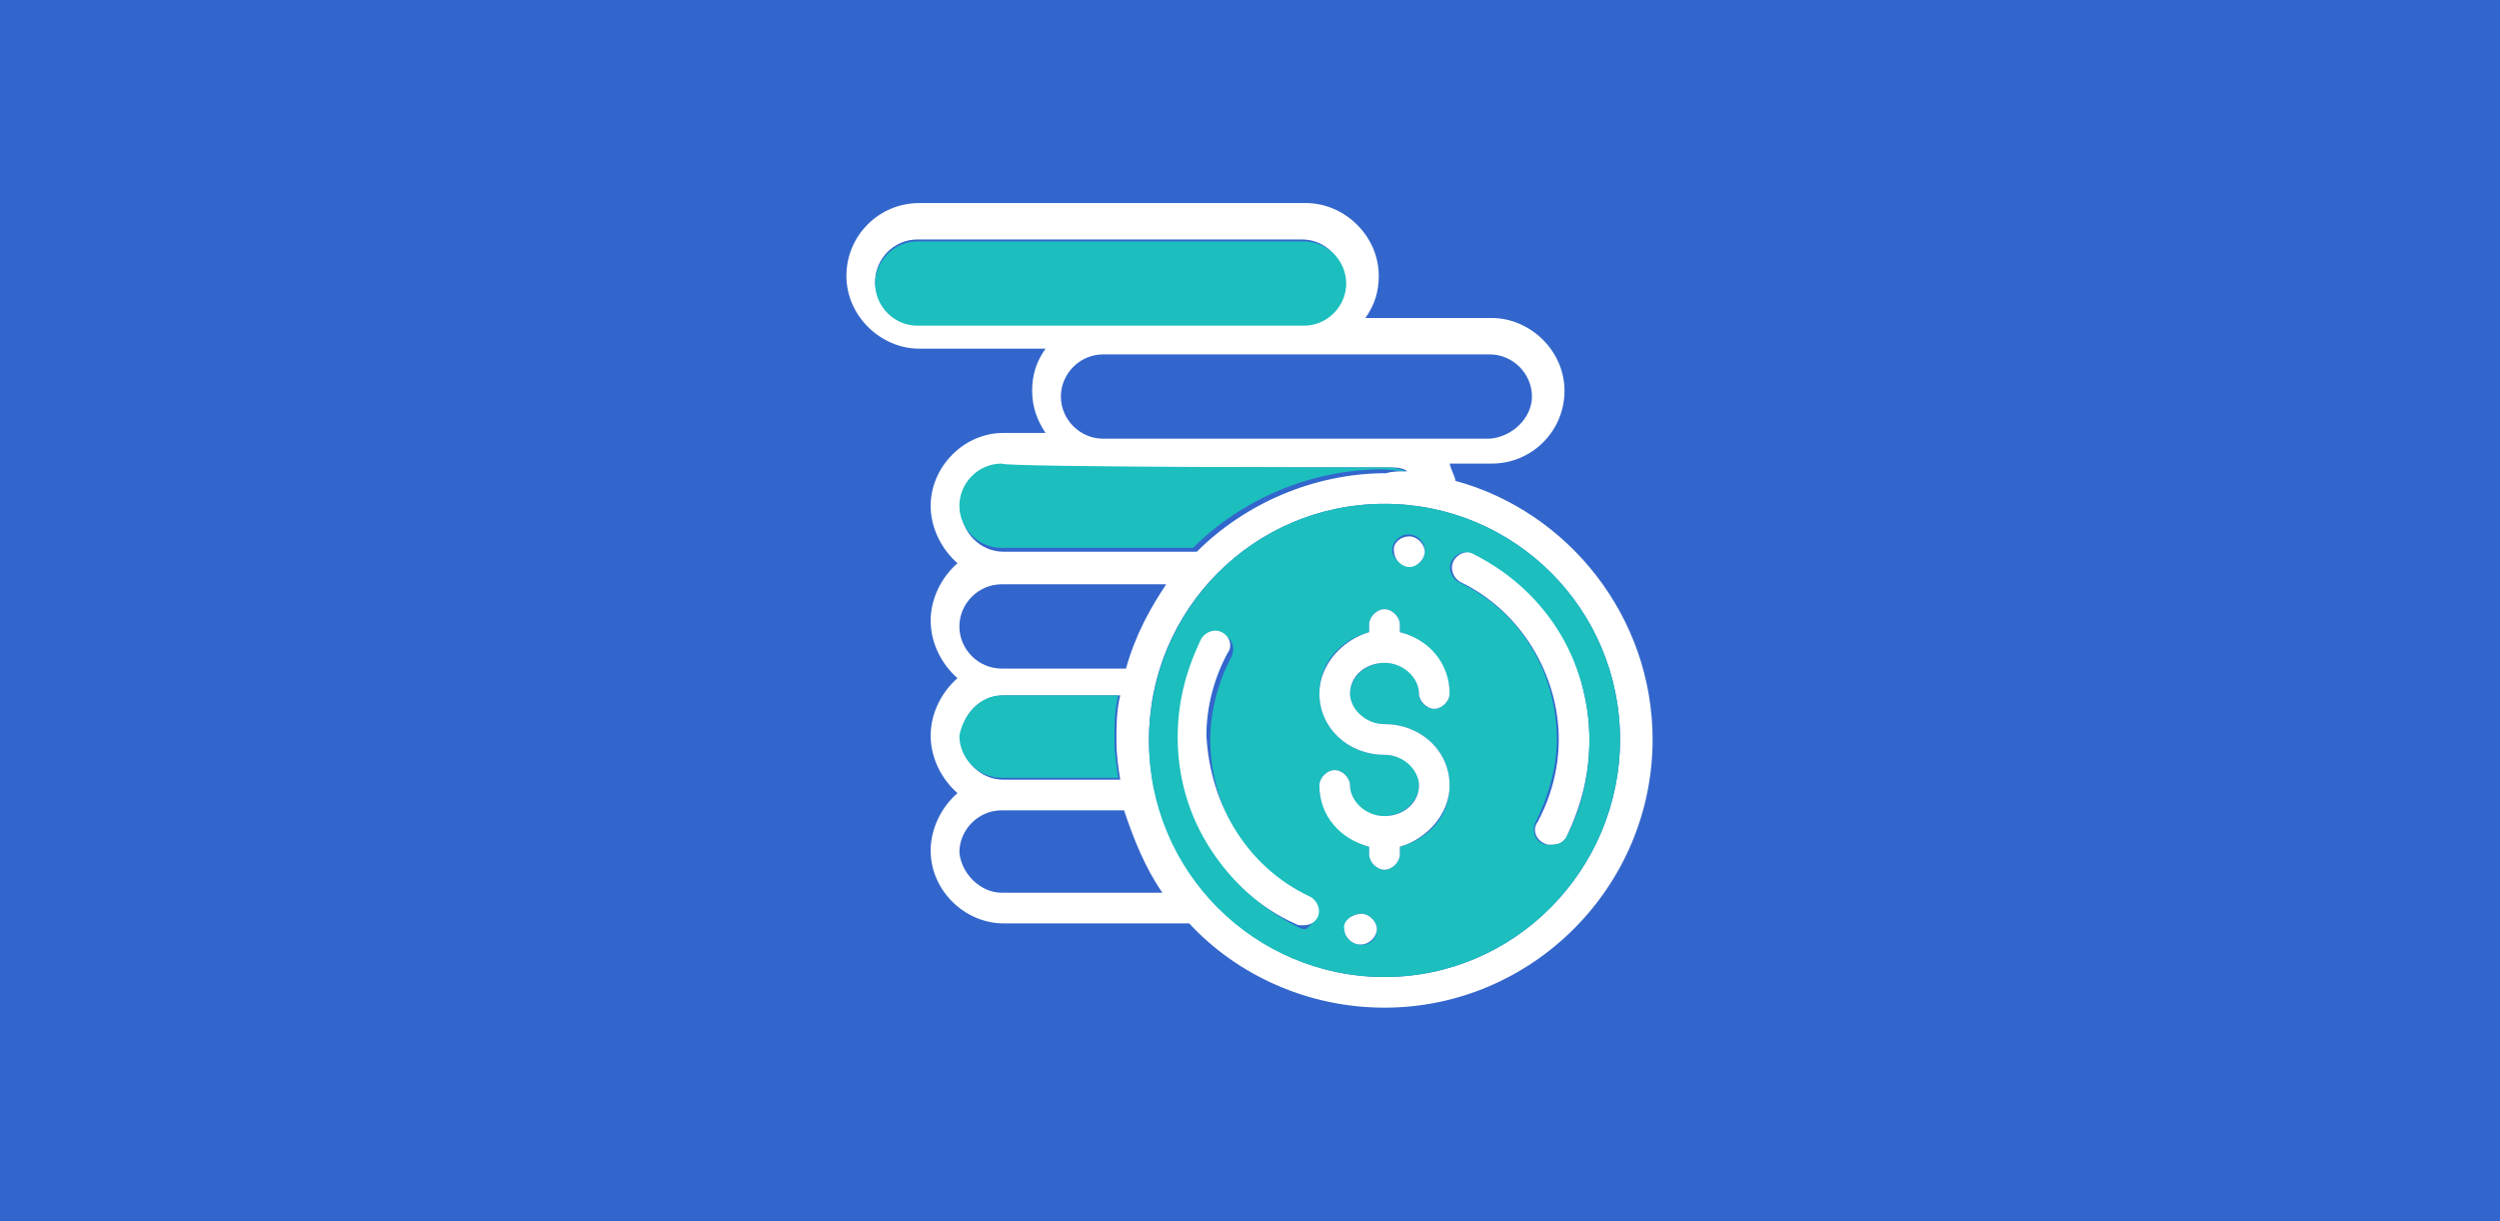
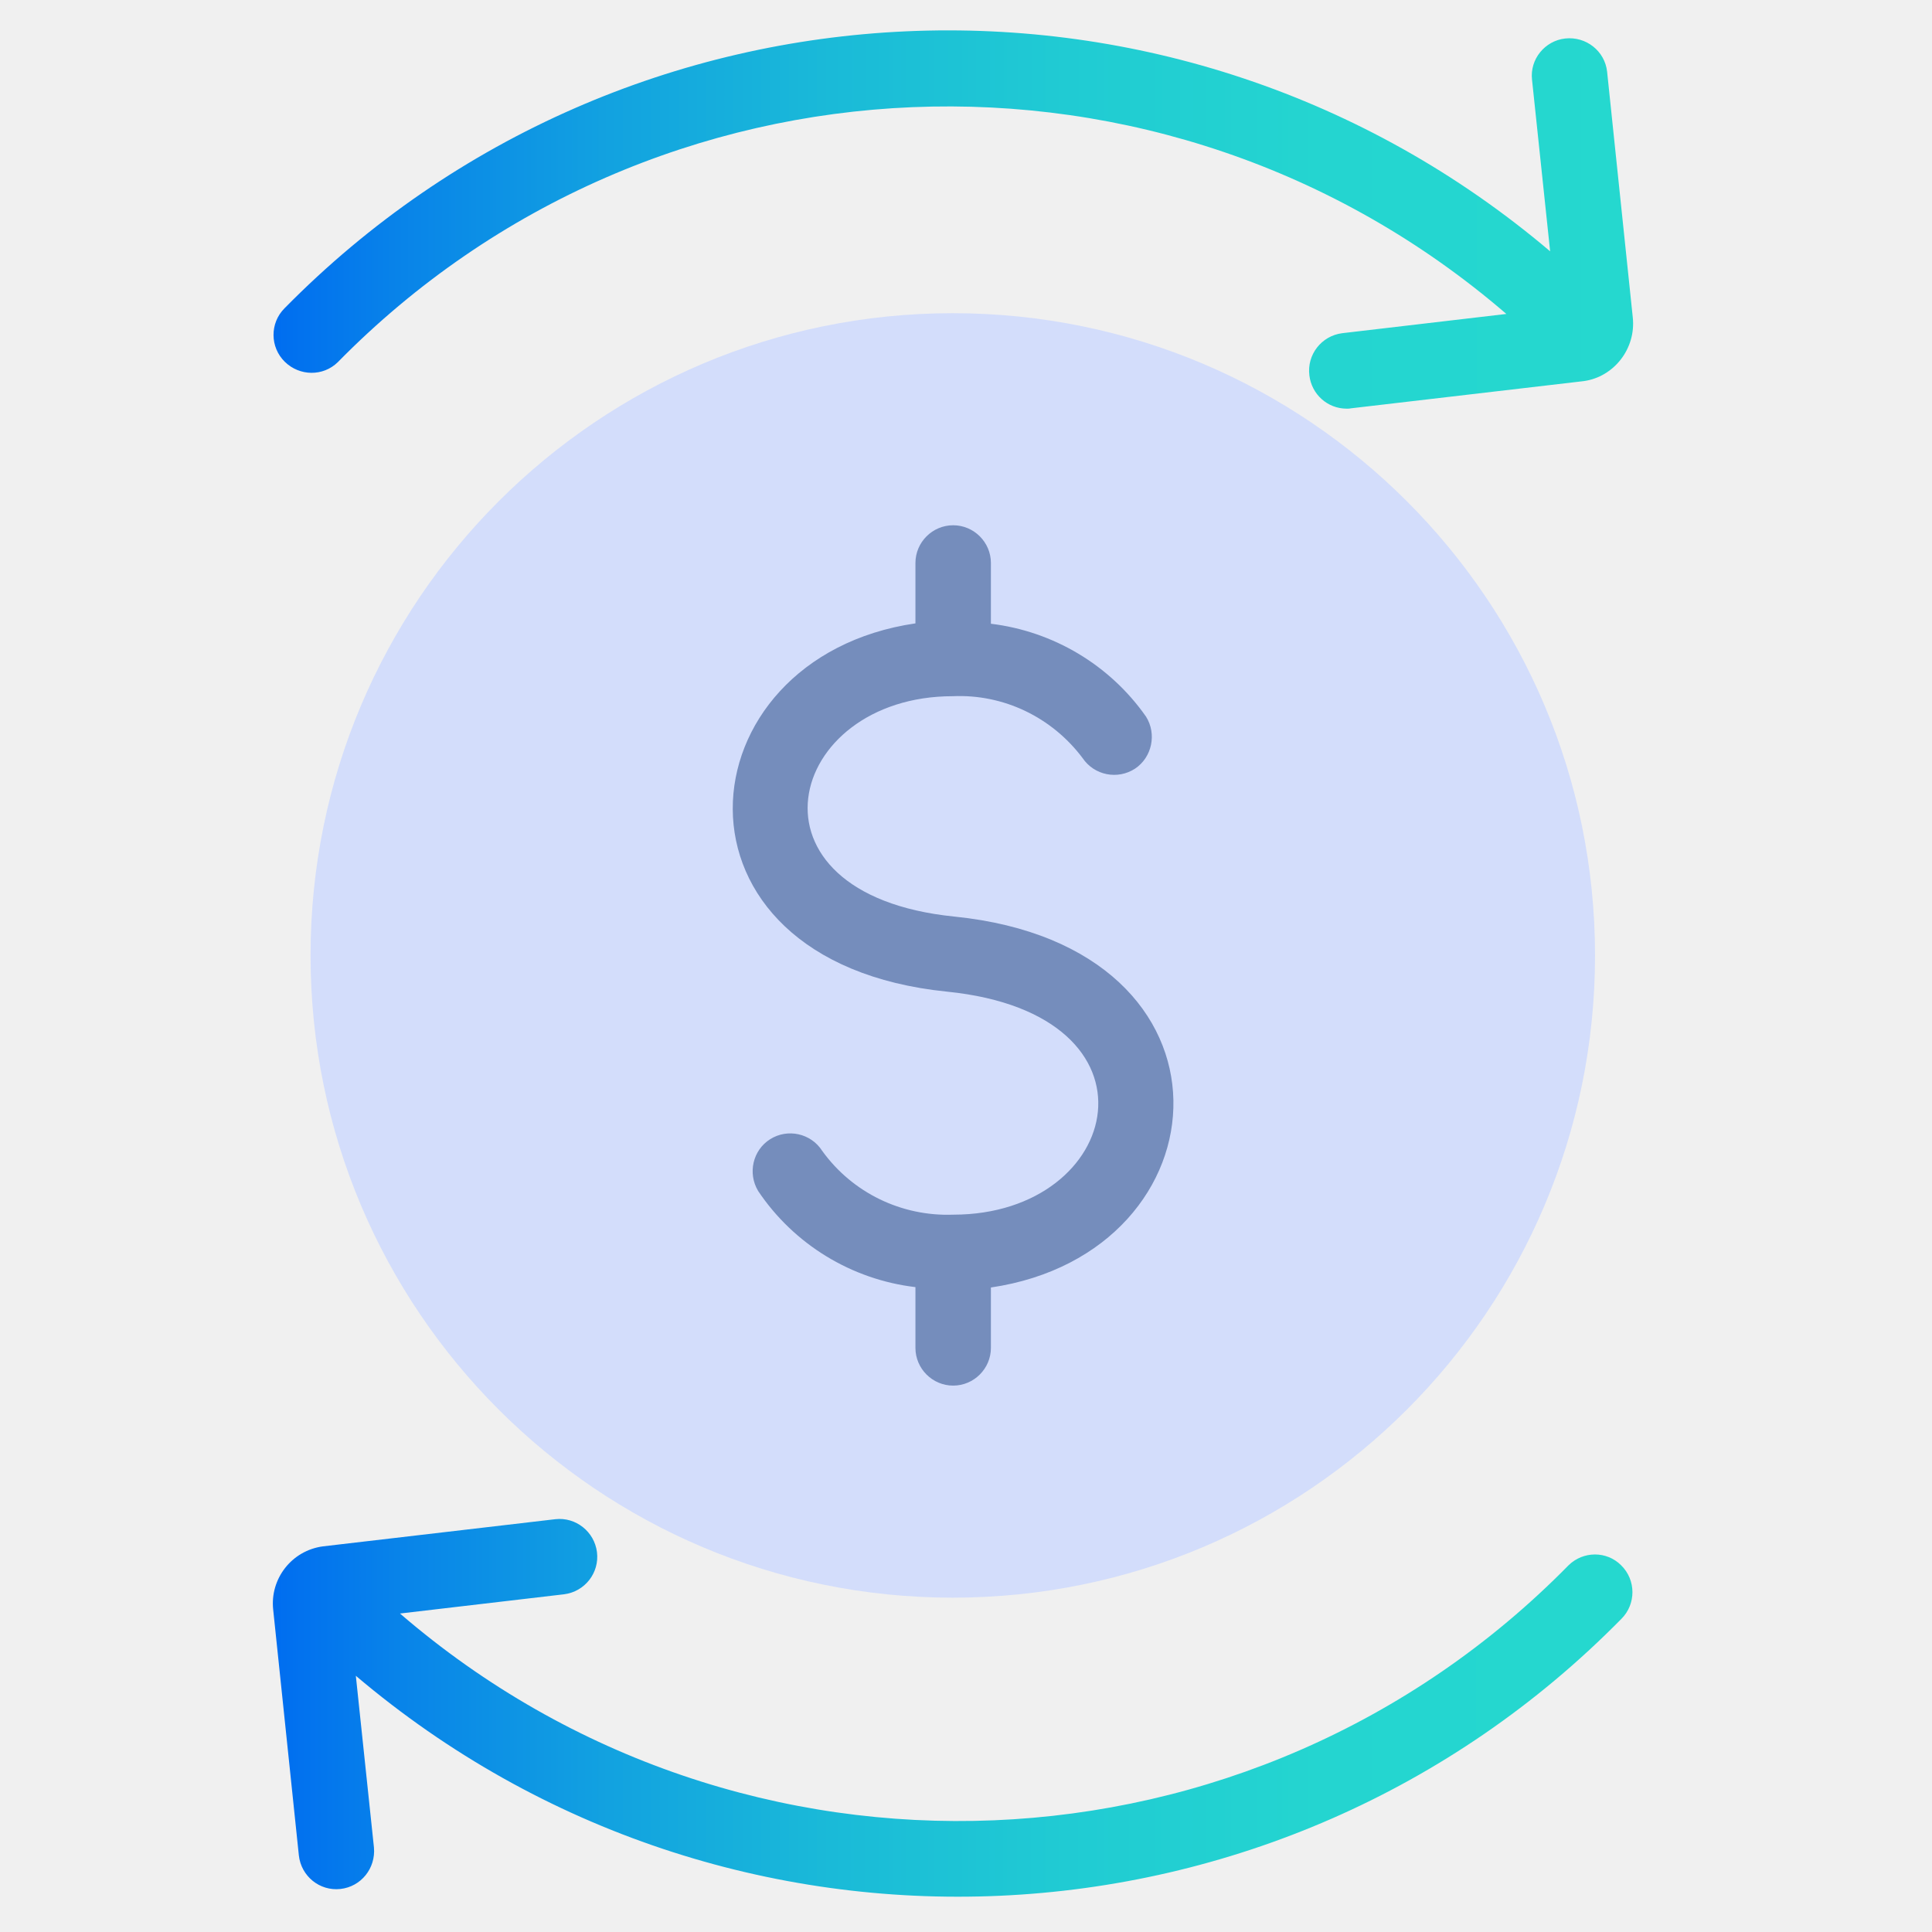
- <svg xmlns="http://www.w3.org/2000/svg" version="1.1" id="Capa_1" x="0px" y="0px" viewBox="0 0 130.5 63.7" style="enable-background:new 0 0 130.5 63.7;" xml:space="preserve">
+ <svg xmlns="http://www.w3.org/2000/svg" version="1.1" id="Layer_3" x="0px" y="0px" viewBox="0 0 512 512" style="enable-background:new 0 0 512 512;" xml:space="preserve">
  <style type="text/css">
- 	.st0{fill:#3366CC;}
- 	.st1{fill:#FFFFFF;}
- 	.st2{fill:#1CBEBE;}
+ 	.st0{fill:#D3DDFB;}
+ 	.st1{fill:#758DBC;}
+ 	.st2{fill:url(#SVGID_1_);}
+ 	.st3{fill:url(#SVGID_00000083802848532765556900000010681964681807670205_);}
+ 	.st4{opacity:0.5;fill:#FFFFFF;enable-background:new    ;}
+ 	.st5{fill:#EAF5FC;}
+ 	.st6{fill:#DCE7F7;}
+ 	.st7{fill:url(#SVGID_00000176762335086046626680000018132740874369620369_);}
+ 	.st8{fill:#2CBEBF;}
+ 	.st9{fill:#F9B938;}
+ 	.st10{fill:#00D67F;}
+ 	.st11{fill:#FC6559;}
</style>
-   <rect x="-1.6" y="-0.2" class="st0" width="133.9" height="65.2" />
+   <circle class="st0" cx="252.5" cy="253.2" r="170.2" />
+   <path class="st1" d="M252.9,242.9c-58.4-5.9-44.7-58.4-0.4-58.4c13.5-0.6,26.3,5.6,34.4,16.4c3.1,4.6,9.3,5.8,13.9,2.8  c4.5-3,5.8-9.2,2.9-13.8c-9.6-13.7-24.6-22.6-41.1-24.6v-16.1c0-5.5-4.5-10-10-10c-5.5,0-10,4.5-10,10v16  c-62.2,9.1-69.7,89.7,8.4,97.6c59.3,6,46.7,59.1,1.6,59.1c-13.7,0.5-26.7-5.8-34.7-16.9c-3-4.7-9.2-6-13.8-3.1  c-4.6,2.9-6,9-3.2,13.7c9.5,14.2,24.8,23.5,41.7,25.5v16.1c0,5.5,4.5,10,10,10c5.5,0,10-4.5,10-10v-16  C325.6,331.9,331.8,250.9,252.9,242.9L252.9,242.9z" />
+   <linearGradient id="SVGID_1_" gradientUnits="userSpaceOnUse" x1="72.392" y1="58.172" x2="432.744" y2="58.172">
+     <stop offset="0" style="stop-color:#006DF0" />
+     <stop offset="9.140000e-02" style="stop-color:#0883E9" />
+     <stop offset="0.247" style="stop-color:#12A2E0" />
+     <stop offset="0.41" style="stop-color:#1ABAD8" />
+     <stop offset="0.583" style="stop-color:#20CBD3" />
+     <stop offset="0.77" style="stop-color:#24D5D0" />
+     <stop offset="1" style="stop-color:#25D8CF" />
+   </linearGradient>
+   <path class="st2" d="M432.7,84.1l-6.8-65.1c-0.6-5.5-5.6-9.4-11.1-8.8c-5.4,0.6-9.4,5.5-8.8,10.9l4.8,45.5  c-98.5-83.5-244.8-77-335.4,15.1c-3.9,3.9-3.9,10.3,0.1,14.2c3.9,3.8,10.1,3.9,14,0.1c83.7-85.2,219.2-90.8,309.7-12.8l-43.5,5.1  c-5.5,0.7-9.4,5.7-8.7,11.2c0.6,5,4.8,8.8,9.9,8.8c0.4,0,0.8,0,1.2-0.1l61.6-7.2C427.7,99.9,433.6,92.4,432.7,84.1z" />
+   <linearGradient id="SVGID_00000155123326884862237190000003262180785875232412_" gradientUnits="userSpaceOnUse" x1="72.324" y1="452.589" x2="432.676" y2="452.589">
+     <stop offset="0" style="stop-color:#006DF0" />
+     <stop offset="9.140000e-02" style="stop-color:#0883E9" />
+     <stop offset="0.247" style="stop-color:#12A2E0" />
+     <stop offset="0.41" style="stop-color:#1ABAD8" />
+     <stop offset="0.583" style="stop-color:#20CBD3" />
+     <stop offset="0.77" style="stop-color:#24D5D0" />
+     <stop offset="1" style="stop-color:#25D8CF" />
+   </linearGradient>
+   <path style="fill:url(#SVGID_00000155123326884862237190000003262180785875232412_);" d="M415.7,414.8  C332,500,196.5,505.6,106,427.6l43.5-5.1c5.5-0.7,9.4-5.7,8.7-11.2c-0.7-5.4-5.6-9.3-11-8.7l-61.6,7.2c-8.3,1.1-14.1,8.6-13.2,16.8  l6.8,65.1c0.6,5.5,5.5,9.5,11,8.9c5.5-0.6,9.4-5.5,8.9-11l-4.8-45.5c98.5,83.5,244.8,77,335.4-15.1c3.9-3.9,3.9-10.3-0.1-14.2  C425.8,411,419.6,411,415.7,414.8L415.7,414.8z" />
  <g>
    <g>
+       <path class="st4" d="M882.2-149.9h27.9c1.6,0,3,1.3,3,3s-1.3,3-3,3h-27.9c-1.6,0-3-1.3-3-3S880.6-149.9,882.2-149.9z" />
+       <path class="st4" d="M921.7-149.9h2c1.6,0,3,1.3,3,3s-1.3,3-3,3h-2c-1.6,0-3-1.3-3-3S920-149.9,921.7-149.9z" />
+     </g>
+     <g>
+       <path class="st5" d="M1029.5-158.3v302.4c0,13.9-11.3,25.2-25.2,25.2H660.1c-13.9,0-25.2-11.3-25.2-25.2v-302.4    c0-13.9,11.3-25.2,25.2-25.2h344.2C1018.2-183.4,1029.5-172.2,1029.5-158.3z" />
+       <path class="st6" d="M1029.5-158.3v302.4c0,13.9-11.3,25.2-25.2,25.2H660c-11.3,0-20.7-7.3-23.9-17.5c2.5,0.8,5,1.2,7.7,1.2H988    c13.9,0,25.2-11.3,25.2-25.2v-302.4c0-2.7-0.4-5.3-1.2-7.7C1022.1-179,1029.5-169.5,1029.5-158.3L1029.5-158.3z" />
+       <path class="st0" d="M1029.5-69.6v-72.8c0-13.9-11.3-25.2-25.2-25.2H660.1c-13.9,0-25.2,11.3-25.2,25.2v72.8L1029.5-69.6    L1029.5-69.6z" />
+       <linearGradient id="SVGID_00000000193872700248456150000012672693919975889049_" gradientUnits="userSpaceOnUse" x1="634.867" y1="648.863" x2="1029.467" y2="648.863" gradientTransform="matrix(1 0 0 -1 0 514.3937)">
+         <stop offset="0" style="stop-color:#006DF0" />
+         <stop offset="9.140000e-02" style="stop-color:#0883E9" />
+         <stop offset="0.247" style="stop-color:#12A2E0" />
+         <stop offset="0.41" style="stop-color:#1ABAD8" />
+         <stop offset="0.583" style="stop-color:#20CBD3" />
+         <stop offset="0.77" style="stop-color:#24D5D0" />
+         <stop offset="1" style="stop-color:#25D8CF" />
+       </linearGradient>
+       <path style="fill:url(#SVGID_00000000193872700248456150000012672693919975889049_);" d="M1029.5-85.5v-72.8    c0-13.9-11.3-25.2-25.2-25.2H660.1c-13.9,0-25.2,11.3-25.2,25.2v72.8L1029.5-85.5L1029.5-85.5z" />
      <g>
-         <g id="XMLID_1_">
-           <g>
-             <path class="st1" d="M76,25.1c5.9,1.6,10.3,7.1,10.3,13.5c0,7.7-6.3,14-14,14c-4,0-7.7-1.7-10.2-4.4h-9.7c-2,0-3.8-1.7-3.8-3.8       c0-1.2,0.6-2.3,1.4-3c-0.8-0.7-1.4-1.8-1.4-3c0-1.2,0.6-2.3,1.4-3c-0.8-0.7-1.4-1.8-1.4-3c0-1.2,0.6-2.3,1.4-3       c-0.8-0.7-1.4-1.8-1.4-3c0-2,1.7-3.8,3.8-3.8h2.2c-0.4-0.6-0.7-1.3-0.7-2.2c0-0.8,0.2-1.5,0.7-2.2h-6.6c-2,0-3.8-1.7-3.8-3.8       s1.7-3.8,3.8-3.8h20.2c2,0,3.8,1.7,3.8,3.8c0,0.8-0.2,1.5-0.7,2.2h6.6c2,0,3.8,1.7,3.8,3.8s-1.7,3.8-3.8,3.8h-2.2       C75.8,24.6,76,24.9,76,25.1z M84.6,38.6c0-6.8-5.5-12.3-12.3-12.3s-12.3,5.5-12.3,12.3S65.5,51,72.3,51S84.6,45.4,84.6,38.6z        M80,20.7c0-1.2-1-2.2-2.2-2.2H57.6c-1.2,0-2.2,1-2.2,2.2c0,1.2,1,2.2,2.2,2.2h14.9h5.3C79,22.8,80,21.8,80,20.7z M73.5,24.6       c-0.3-0.2-0.6-0.2-0.9-0.2H52.4c-1.2,0-2.2,1-2.2,2.2c0,1.2,1,2.2,2.2,2.2h10.1c2.5-2.5,6.1-4.1,9.9-4.1       C72.7,24.6,73.1,24.6,73.5,24.6z M70.2,14.7c0-1.2-1-2.2-2.2-2.2H47.9c-1.2,0-2.2,1-2.2,2.2s1,2.2,2.2,2.2h20.2       C69.3,16.9,70.2,15.9,70.2,14.7z M60.9,30.5h-8.6c-1.2,0-2.2,1-2.2,2.2c0,1.2,1,2.2,2.2,2.2h6.5C59.3,33.1,60.1,31.7,60.9,30.5       z M52.3,46.6h8.4c-0.9-1.3-1.5-2.8-2-4.3h-6.4c-1.2,0-2.2,1-2.2,2.2C50.2,45.6,51.2,46.6,52.3,46.6z M58.5,36.3h-6.1       c-1.2,0-2.2,1-2.2,2.2s1,2.2,2.2,2.2h6.1c-0.1-0.6-0.2-1.3-0.2-2C58.3,37.9,58.3,37.1,58.5,36.3z" />
-             <path class="st1" d="M83,38.6c0,1.8-0.4,3.4-1.2,5.1c-0.2,0.3-0.4,0.4-0.8,0.4c-0.2,0-0.2,0-0.4-0.1c-0.4-0.2-0.6-0.7-0.3-1.1       c0.7-1.3,1.1-2.8,1.1-4.3c0-3.4-2-6.7-5.1-8.2c-0.4-0.2-0.6-0.7-0.4-1.1c0.2-0.4,0.7-0.6,1.1-0.4c1.8,0.8,3.3,2.2,4.4,3.9       C82.4,34.5,83,36.6,83,38.6z" />
-             <path class="st2" d="M72.3,26.3c6.8,0,12.3,5.5,12.3,12.3S79.1,51,72.3,51s-12.3-5.5-12.3-12.3S65.4,26.3,72.3,26.3z        M81.8,43.7c0.8-1.5,1.2-3.3,1.2-5.1c0-2-0.6-4.1-1.7-5.8c-1.1-1.7-2.6-3-4.4-3.9c-0.4-0.2-0.9,0-1.1,0.4       c-0.2,0.4,0,0.9,0.4,1.1c3.2,1.5,5.1,4.7,5.1,8.2c0,1.4-0.4,2.9-1.1,4.3c-0.2,0.4-0.1,0.9,0.3,1.1c0.2,0.1,0.2,0.1,0.4,0.1       C81.4,44.1,81.6,44,81.8,43.7z M74.9,37c0.4,0,0.8-0.4,0.8-0.8c0-1.5-1.2-2.8-2.6-3.2v-0.4c0-0.4-0.4-0.8-0.8-0.8       s-0.8,0.4-0.8,0.8v0.4c-1.5,0.4-2.6,1.6-2.6,3.2c0,1.8,1.5,3.2,3.4,3.2c1,0,1.8,0.7,1.8,1.6c0,0.8-0.8,1.6-1.8,1.6       S70.5,42,70.5,41c0-0.4-0.4-0.8-0.8-0.8s-0.8,0.4-0.8,0.8c0,1.5,1.2,2.8,2.6,3.2v0.4c0,0.4,0.4,0.8,0.8,0.8s0.8-0.4,0.8-0.8       v-0.4c1.5-0.4,2.6-1.6,2.6-3.2c0-1.8-1.5-3.2-3.4-3.2c-1,0-1.8-0.7-1.8-1.6c0-0.8,0.8-1.6,1.8-1.6s1.8,0.7,1.8,1.6       C74.1,36.7,74.5,37,74.9,37z M74.4,28.7c0-0.4-0.4-0.8-0.8-0.8h-0.1c-0.4,0-0.8,0.4-0.8,0.8c0,0.4,0.4,0.8,0.8,0.8h0.1l0,0       C74.1,29.6,74.4,29.2,74.4,28.7z M71.9,48.5c0-0.4-0.4-0.8-0.8-0.8H71c-0.4,0-0.8,0.4-0.8,0.8c0,0.4,0.4,0.8,0.8,0.8H71       C71.5,49.4,71.9,49,71.9,48.5z M68.7,47.9c0.2-0.4,0-0.9-0.4-1.1c-3.2-1.5-5.1-4.7-5.1-8.2c0-1.4,0.4-3,1.1-4.3       c0.2-0.4,0.1-0.9-0.3-1.1c-0.4-0.2-0.9-0.1-1.1,0.4c-0.8,1.5-1.2,3.3-1.2,5.1c0,2,0.6,4.1,1.7,5.8c1.1,1.7,2.6,3,4.4,3.9       c0.2,0.1,0.2,0.1,0.4,0.1C68.3,48.4,68.6,48.2,68.7,47.9z" />
-             <path class="st1" d="M75.7,36.2c0,0.4-0.4,0.8-0.8,0.8s-0.8-0.4-0.8-0.8c0-0.8-0.8-1.6-1.8-1.6s-1.8,0.7-1.8,1.6       c0,0.8,0.8,1.6,1.8,1.6c1.9,0,3.4,1.4,3.4,3.2c0,1.5-1.2,2.8-2.6,3.2v0.4c0,0.4-0.4,0.8-0.8,0.8s-0.8-0.4-0.8-0.8v-0.4       c-1.5-0.4-2.6-1.6-2.6-3.2c0-0.4,0.4-0.8,0.8-0.8c0.4,0,0.8,0.4,0.8,0.8c0,0.8,0.8,1.6,1.8,1.6s1.8-0.7,1.8-1.6       c0-0.8-0.8-1.6-1.8-1.6c-1.9,0-3.4-1.4-3.4-3.2c0-1.5,1.2-2.8,2.6-3.2v-0.4c0-0.4,0.4-0.8,0.8-0.8s0.8,0.4,0.8,0.8V33       C74.7,33.4,75.7,34.7,75.7,36.2z" />
-             <path class="st1" d="M73.6,28c0.4,0,0.8,0.4,0.8,0.8s-0.4,0.8-0.8,0.8l0,0l0,0c-0.4,0-0.8-0.4-0.8-0.8       C72.7,28.4,73.1,28,73.6,28L73.6,28z" />
-             <path class="st2" d="M72.5,24.4c0.3,0,0.7,0.1,0.9,0.2c-0.4,0-0.8-0.1-1.2-0.1c-3.8,0-7.4,1.6-9.9,4.1H52.3       c-1.2,0-2.2-1-2.2-2.2s1-2.2,2.2-2.2C52.4,24.4,72.5,24.4,72.5,24.4z" />
-             <path class="st1" d="M71.1,47.7c0.4,0,0.8,0.4,0.8,0.8c0,0.4-0.4,0.8-0.8,0.8H71c-0.4,0-0.8-0.4-0.8-0.8       C70.1,48.1,70.6,47.7,71.1,47.7L71.1,47.7z" />
-             <path class="st2" d="M68.1,12.6c1.2,0,2.2,1,2.2,2.2s-1,2.2-2.2,2.2H47.9c-1.2,0-2.2-1-2.2-2.2s1-2.2,2.2-2.2H68.1z" />
-             <path class="st1" d="M68.4,46.8c0.4,0.2,0.6,0.7,0.4,1.1c-0.2,0.3-0.4,0.4-0.8,0.4c-0.2,0-0.2,0-0.4-0.1       c-1.8-0.8-3.3-2.2-4.4-3.9c-1.1-1.7-1.7-3.7-1.7-5.8c0-1.8,0.4-3.4,1.2-5.1c0.2-0.4,0.7-0.6,1.1-0.4c0.4,0.2,0.6,0.7,0.3,1.1       c-0.7,1.3-1.1,2.8-1.1,4.3C63.2,42.1,65.2,45.3,68.4,46.8z" />
-             <path class="st2" d="M52.3,36.3h6.1c-0.2,0.8-0.2,1.5-0.2,2.3c0,0.7,0.1,1.3,0.2,2h-6.1c-1.2,0-2.2-1-2.2-2.2       C50.3,37.3,51.2,36.3,52.3,36.3z" />
-           </g>
+         <g>
+           <path class="st8" d="M706-133.8c0,10.8-8.8,19.6-19.6,19.6c-10.8,0-19.6-8.8-19.6-19.6c0-10.8,8.7-19.6,19.6-19.6      C697.1-153.4,706-144.6,706-133.8z" />
+           <path class="st0" d="M697.4-193.3v59.6c0,6.1-4.9,11-11,11h-0.1c-6.1,0-11-4.9-11-11v-59.6c0-6.1,4.9-11,11-11h0.1      C692.5-204.2,697.4-199.3,697.4-193.3z" />
        </g>
+       </g>
+       <g>
+         <path class="st8" d="M997.5-133.8c0,10.8-8.8,19.6-19.6,19.6c-10.8,0-19.6-8.8-19.6-19.6c0-10.8,8.7-19.6,19.6-19.6     C988.7-153.4,997.5-144.6,997.5-133.8z" />
+         <path class="st0" d="M988.9-193.3v59.6c0,6.1-4.9,11-11,11h-0.1c-6.1,0-11-4.9-11-11v-59.6c0-6.1,4.9-11,11-11h0.1     C984-204.2,988.9-199.3,988.9-193.3z" />
+       </g>
+       <g>
+         <path class="st0" d="M855.3-41.1v32.3c0,3.9-3.1,7-7,7H816c-3.9,0-7-3.1-7-7v-32.3c0-3.9,3.1-7,7-7h32.3     C852.2-48.1,855.3-45,855.3-41.1z" />
+         <path class="st0" d="M923.8-41.1v32.3c0,3.9-3.1,7-7,7h-32.3c-3.9,0-7-3.1-7-7v-32.3c0-3.9,3.1-7,7-7h32.3     C920.7-48.1,923.8-45,923.8-41.1L923.8-41.1z" />
+         <path class="st0" d="M992.3-41.1v32.3c0,3.9-3.1,7-7,7H953c-3.8,0-7-3.1-7-7v-32.3c0-3.9,3.1-7,7-7h32.3     C989.1-48.1,992.3-45,992.3-41.1z" />
+       </g>
+       <path class="st9" d="M786.8-41.1v32.3c0,3.9-3.1,7-7,7h-32.3c-3.8,0-7-3.1-7-7v-32.3c0-3.9,3.1-7,7-7h32.3    C783.7-48.1,786.8-45,786.8-41.1z" />
+       <path class="st0" d="M718.3,27v32.3c0,3.9-3.1,7-7,7H679c-3.8,0-7-3.1-7-7V27c0-3.9,3.1-7,7-7h32.3C715.2,20,718.3,23.1,718.3,27z    " />
+       <path class="st0" d="M855.3,27v32.3c0,3.9-3.1,7-7,7H816c-3.9,0-7-3.1-7-7V27c0-3.9,3.1-7,7-7h32.3C852.2,20,855.3,23.1,855.3,27z    " />
+       <path class="st0" d="M923.8,27v32.3c0,3.9-3.1,7-7,7h-32.3c-3.9,0-7-3.1-7-7V27c0-3.9,3.1-7,7-7h32.3    C920.7,20,923.8,23.1,923.8,27L923.8,27z" />
+       <path class="st10" d="M992.3,27v32.3c0,3.9-3.1,7-7,7H953c-3.8,0-7-3.1-7-7V27c0-3.9,3.1-7,7-7h32.3C989.1,20,992.3,23.1,992.3,27    z" />
+       <path class="st0" d="M786.8,27v32.3c0,3.9-3.1,7-7,7h-32.3c-3.8,0-7-3.1-7-7V27c0-3.9,3.1-7,7-7h32.3    C783.7,20,786.8,23.1,786.8,27z" />
+       <path class="st11" d="M718.3,95.1v32.3c0,3.9-3.1,7-7,7H679c-3.8,0-7-3.1-7-7V95.1c0-3.9,3.1-7,7-7h32.3    C715.2,88.1,718.3,91.2,718.3,95.1z" />
+       <path class="st0" d="M855.3,95.1v32.3c0,3.9-3.1,7-7,7H816c-3.9,0-7-3.1-7-7V95.1c0-3.9,3.1-7,7-7h32.3    C852.2,88.1,855.3,91.2,855.3,95.1z" />
+       <path class="st0" d="M923.8,95.1v32.3c0,3.9-3.1,7-7,7h-32.3c-3.9,0-7-3.1-7-7V95.1c0-3.9,3.1-7,7-7h32.3    C920.7,88.1,923.8,91.2,923.8,95.1L923.8,95.1z" />
+       <path class="st0" d="M786.8,95.1v32.3c0,3.9-3.1,7-7,7h-32.3c-3.8,0-7-3.1-7-7V95.1c0-3.9,3.1-7,7-7h32.3    C783.7,88.1,786.8,91.2,786.8,95.1z" />
+       <path class="st8" d="M1029.5-158.3v72.8h-16.3v-89.1c0-2.7-0.4-5.3-1.2-7.7C1014.2-181.8,1029.5-175.3,1029.5-158.3z" />
+       <g>
+         <path class="st4" d="M786.7-171.1h64.7c3.8,0,6.9,3.1,6.9,6.9s-3.1,6.9-6.9,6.9h-64.7c-3.8,0-6.9-3.1-6.9-6.9     S782.9-171.1,786.7-171.1z" />
+         <path class="st4" d="M878.2-171.1h4.5c3.8,0,6.9,3.1,6.9,6.9s-3.1,6.9-6.9,6.9h-4.5c-3.8,0-6.9-3.1-6.9-6.9     S874.4-171.1,878.2-171.1z" />
      </g>
    </g>
  </g>
</svg>
